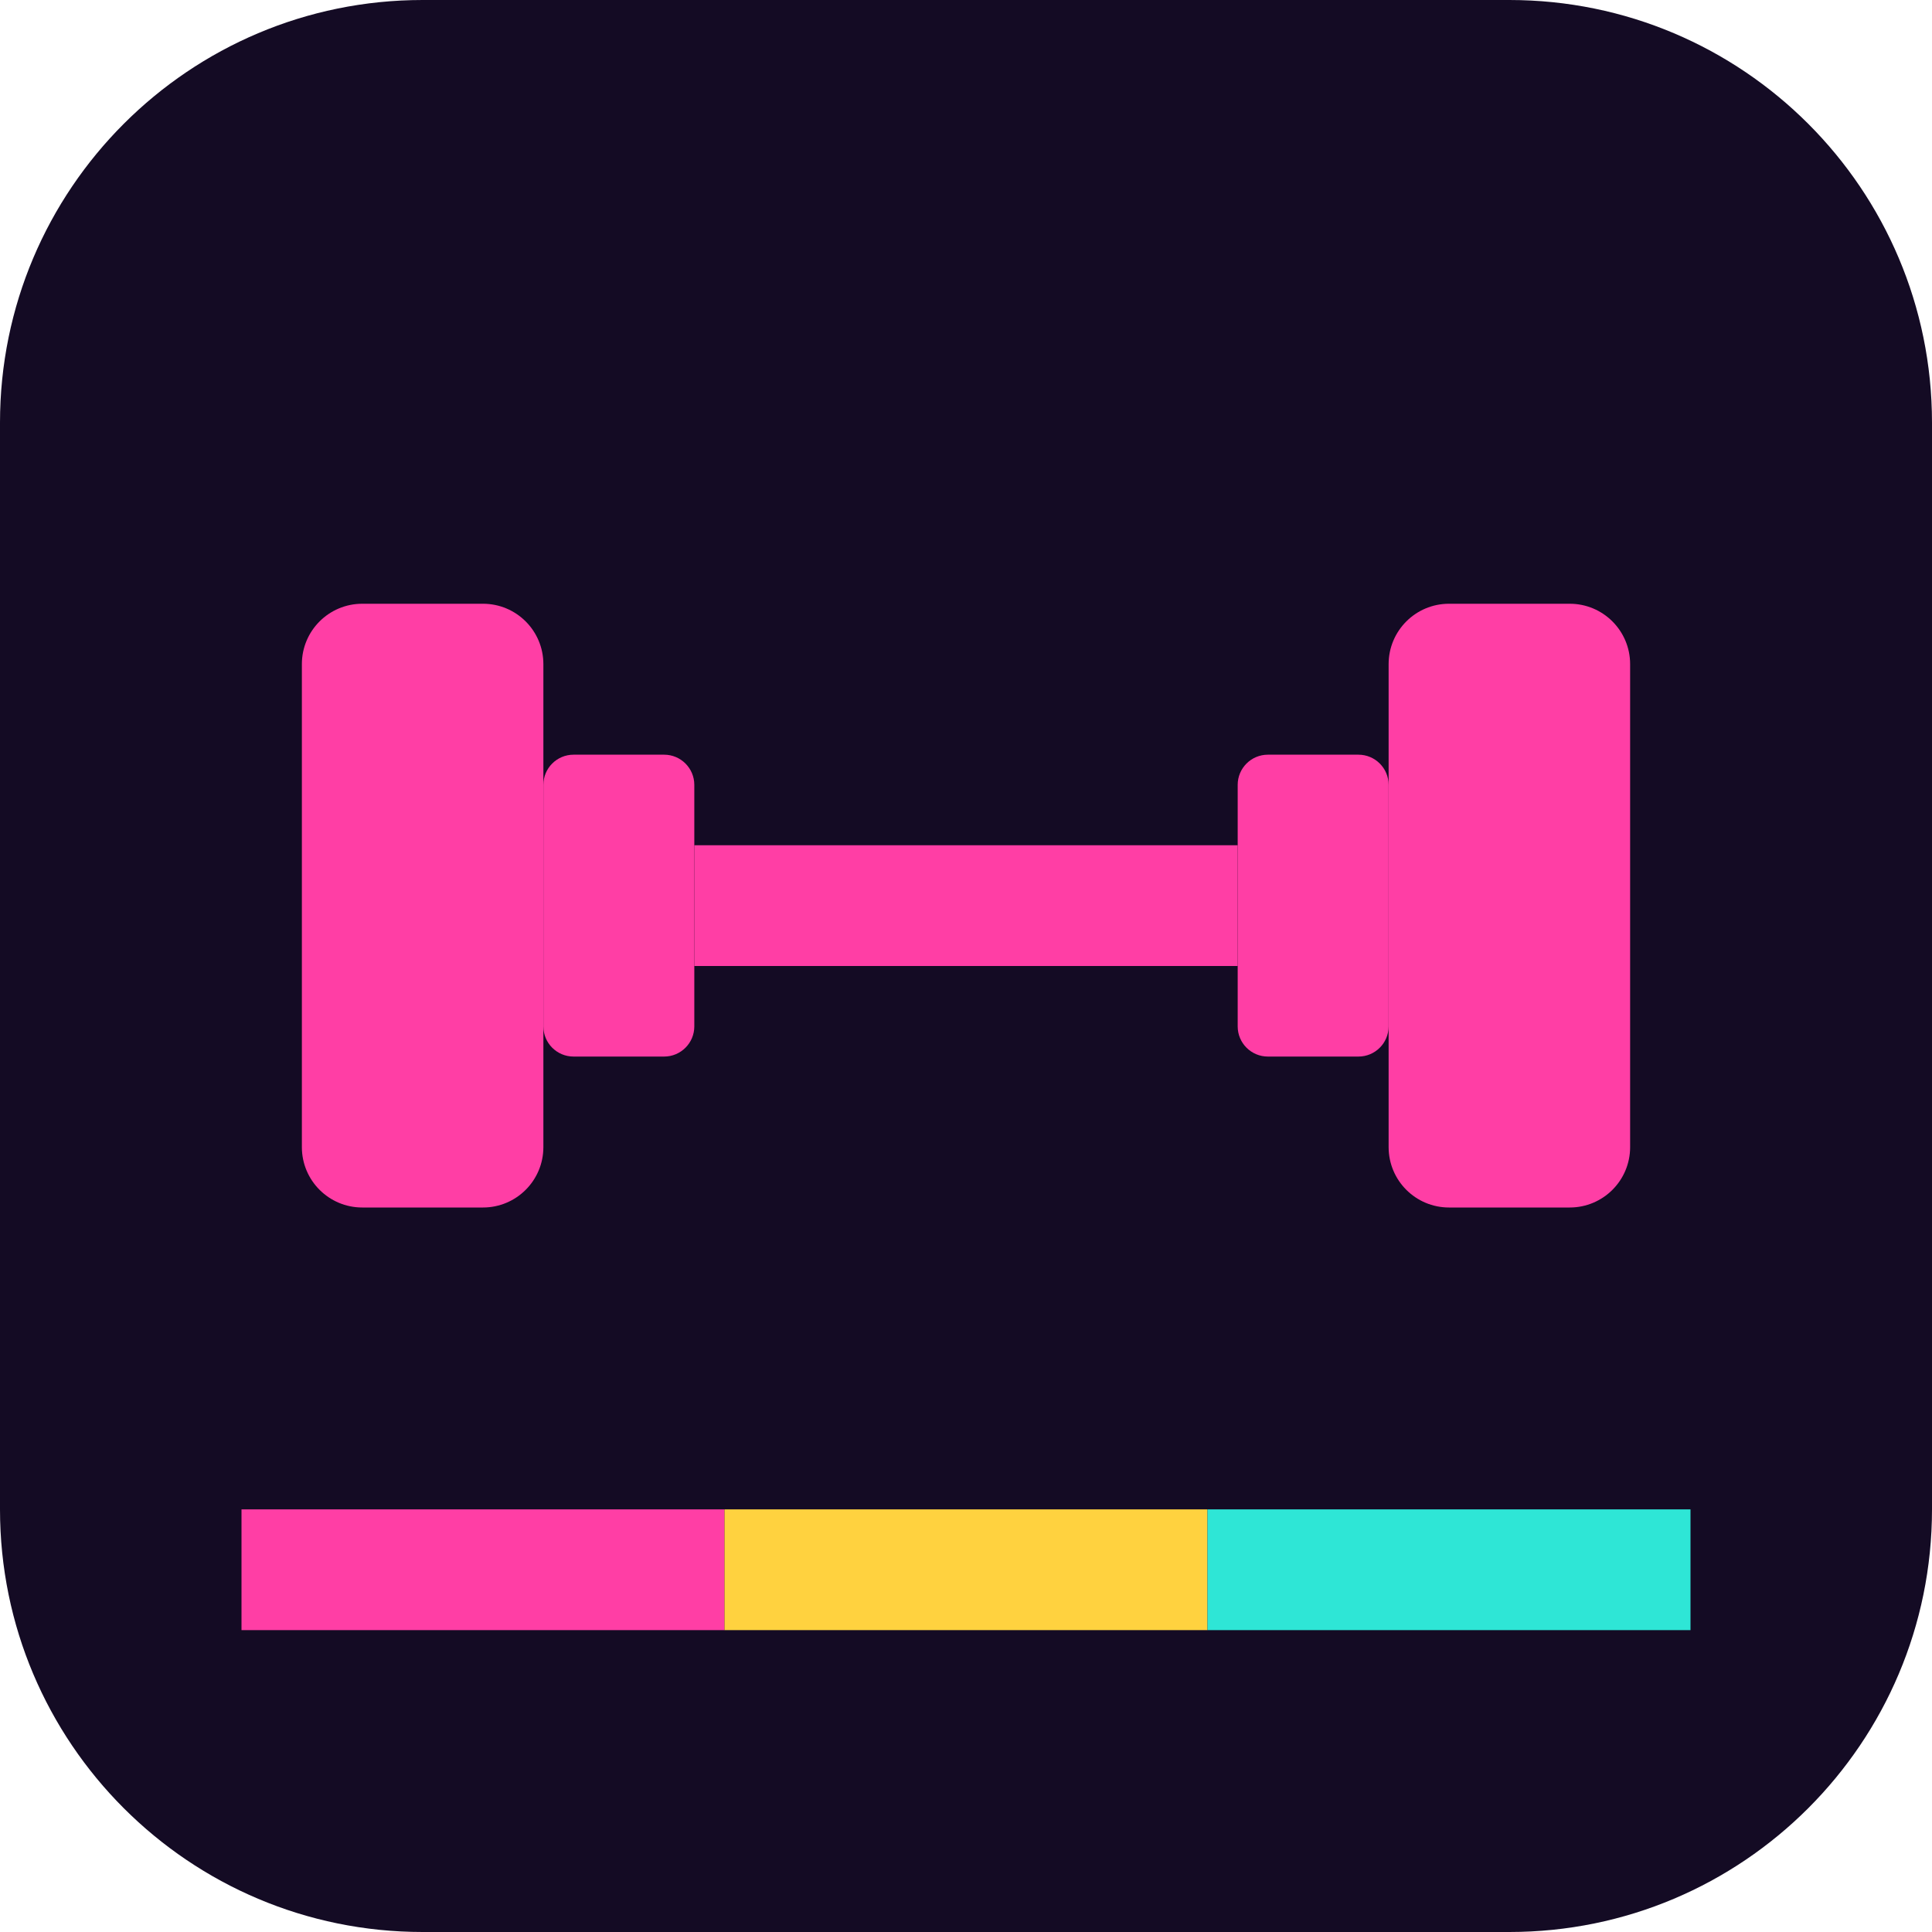
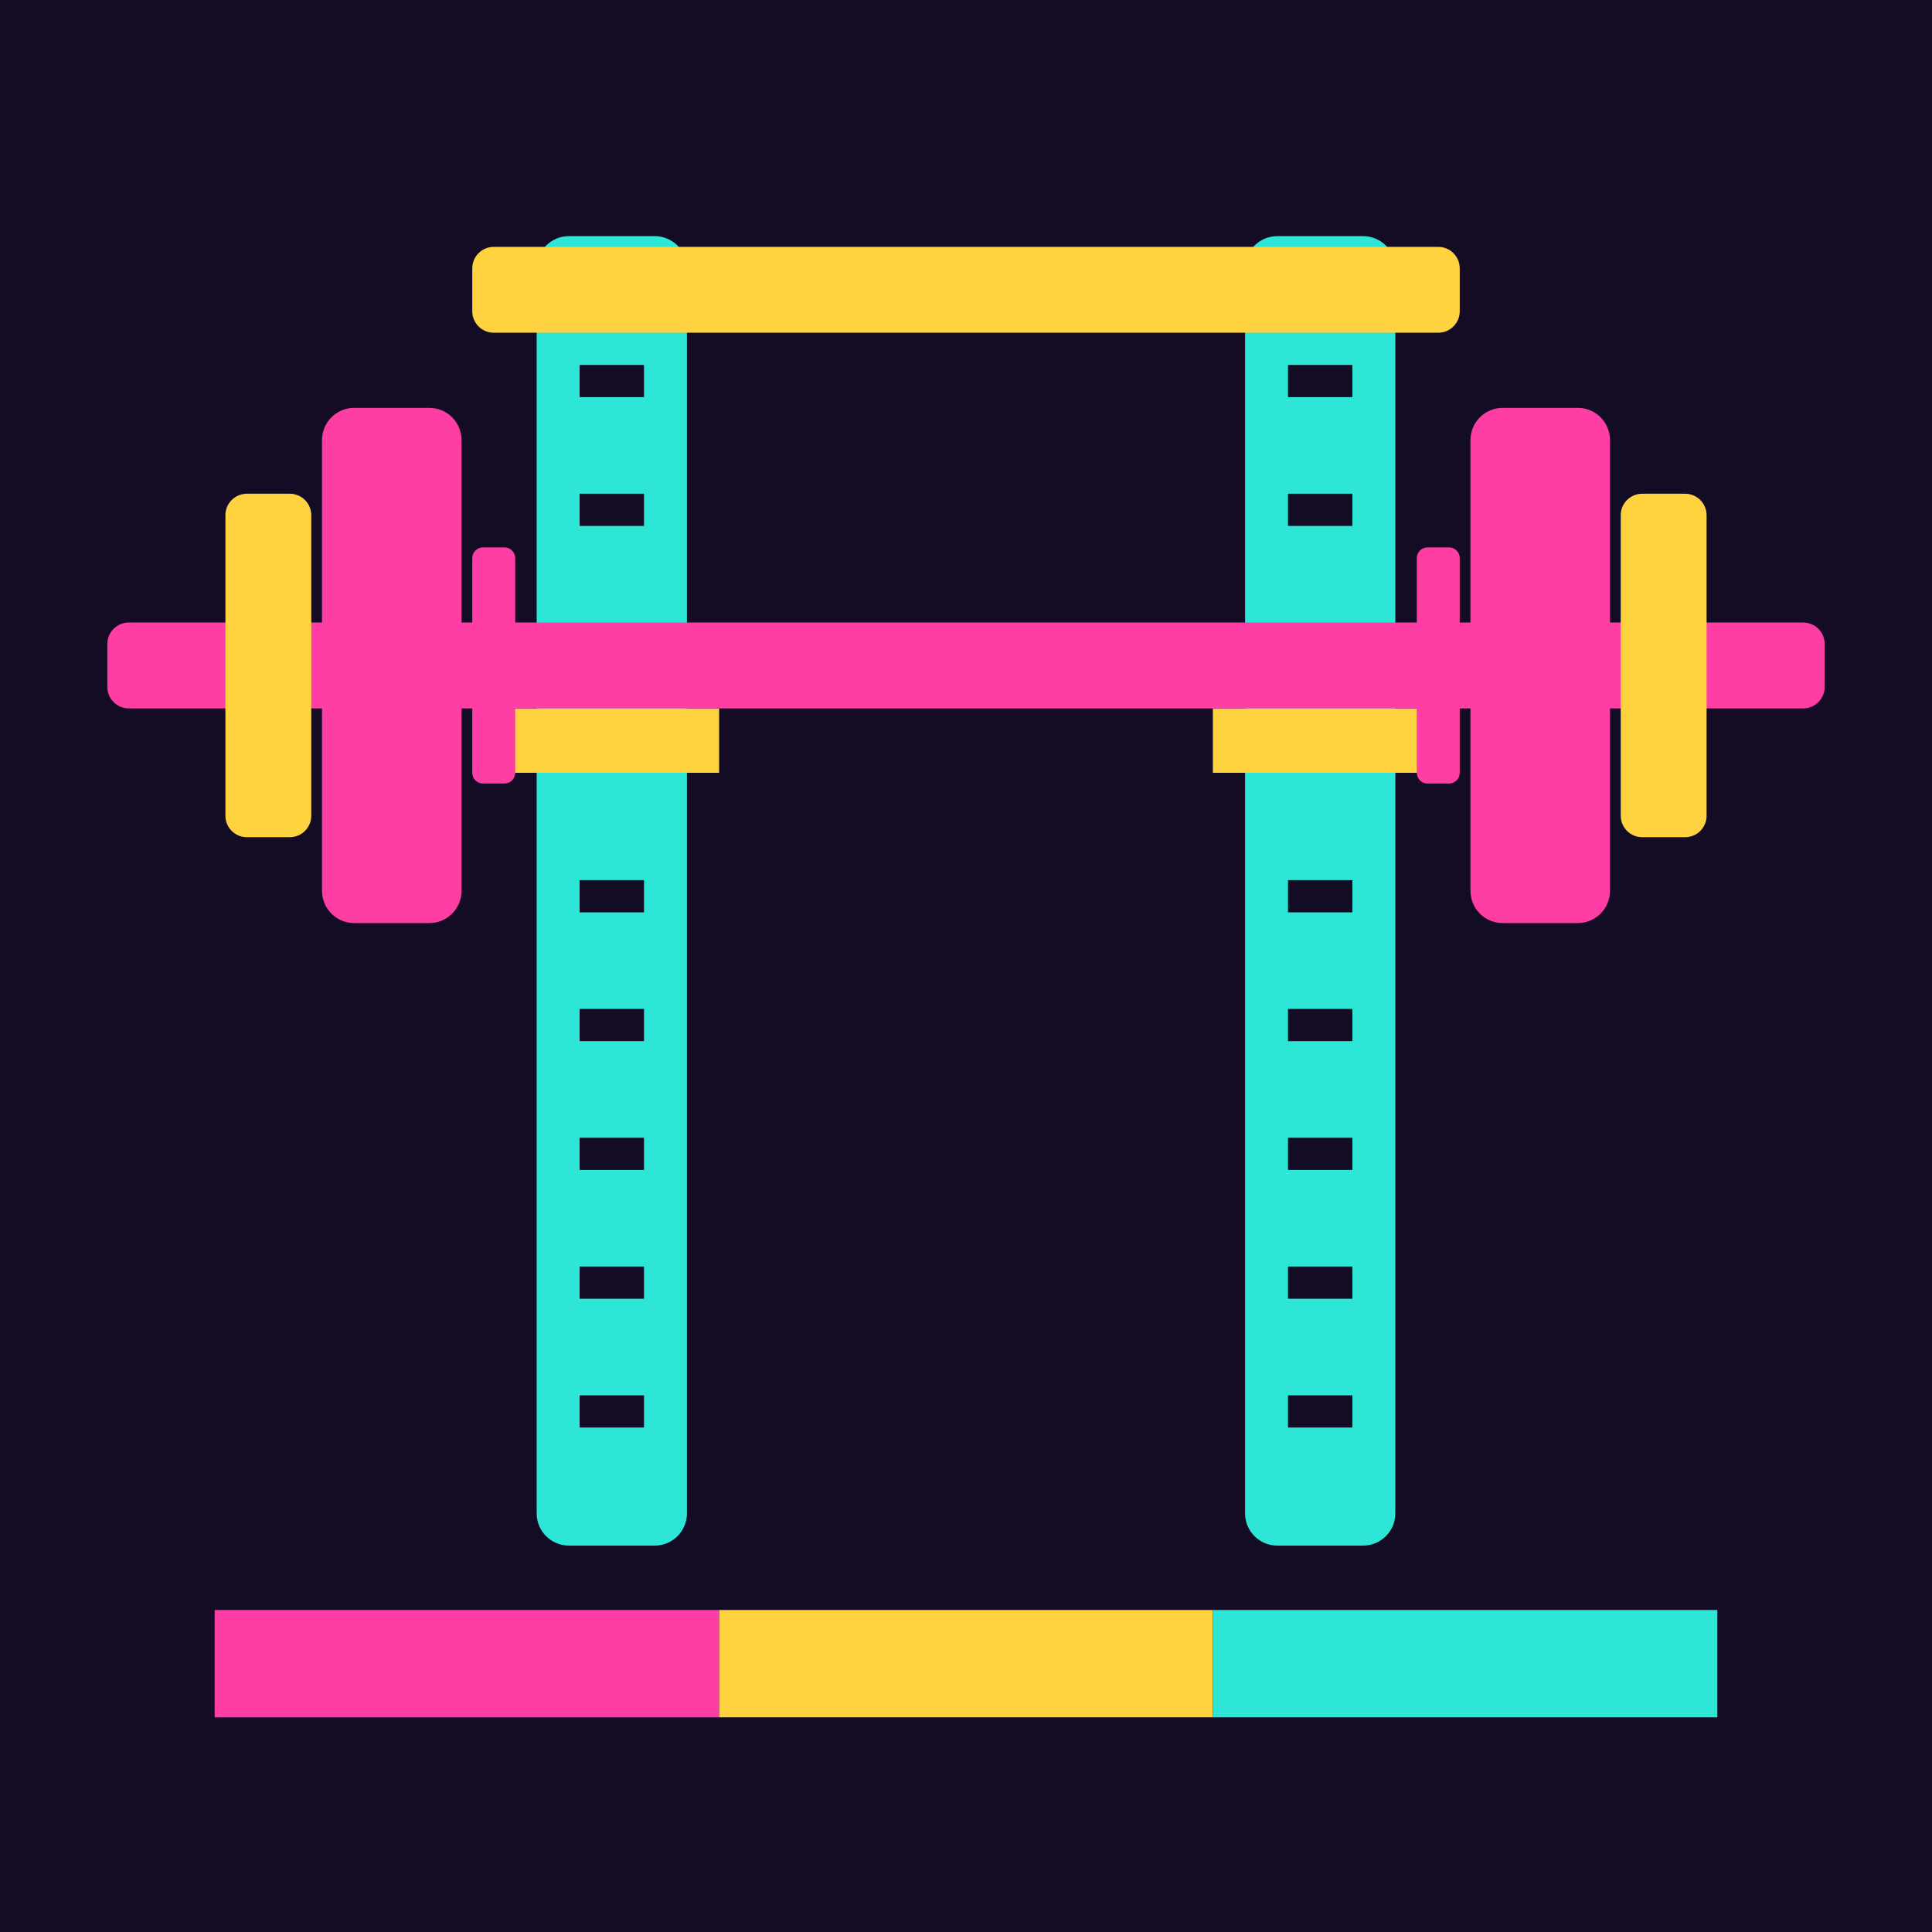
- <svg xmlns="http://www.w3.org/2000/svg" viewBox="0 0 64 64">
-   <rect width="64" height="64" rx="14" fill="#140B24" />
-   <rect x="8" y="50" width="16" height="4" fill="#FF3EA5" />
-   <rect x="24" y="50" width="16" height="4" fill="#FFD23F" />
-   <rect x="40" y="50" width="16" height="4" fill="#2EE6D6" />
-   <g fill="#FF3EA5">
-     <rect x="10" y="20" width="8" height="20" rx="2" />
-     <rect x="46" y="20" width="8" height="20" rx="2" />
-     <rect x="18" y="25" width="5" height="10" rx="1" />
-     <rect x="41" y="25" width="5" height="10" rx="1" />
-     <rect x="23" y="28" width="18" height="4" />
-   </g>
+ <svg xmlns="http://www.w3.org/2000/svg" viewBox="0 0 180 180">
+   <rect x="0" y="0" width="180" height="180" fill="#140B24" />
+   <rect x="50" y="22" width="14" height="122" rx="3" fill="#2EE6D6" />
+   <rect x="116" y="22" width="14" height="122" rx="3" fill="#2EE6D6" />
+   <rect x="54" y="34" width="6" height="3" fill="#140B24" />
+   <rect x="54" y="46" width="6" height="3" fill="#140B24" />
+   <rect x="54" y="82" width="6" height="3" fill="#140B24" />
+   <rect x="54" y="94" width="6" height="3" fill="#140B24" />
+   <rect x="54" y="106" width="6" height="3" fill="#140B24" />
+   <rect x="54" y="118" width="6" height="3" fill="#140B24" />
+   <rect x="54" y="130" width="6" height="3" fill="#140B24" />
+   <rect x="120" y="34" width="6" height="3" fill="#140B24" />
+   <rect x="120" y="46" width="6" height="3" fill="#140B24" />
+   <rect x="120" y="82" width="6" height="3" fill="#140B24" />
+   <rect x="120" y="94" width="6" height="3" fill="#140B24" />
+   <rect x="120" y="106" width="6" height="3" fill="#140B24" />
+   <rect x="120" y="118" width="6" height="3" fill="#140B24" />
+   <rect x="120" y="130" width="6" height="3" fill="#140B24" />
+   <rect x="47" y="66" width="20" height="6" fill="#FFD23F" />
+   <rect x="113" y="66" width="20" height="6" fill="#FFD23F" />
+   <rect x="44" y="23" width="92" height="8" rx="2" fill="#FFD23F" />
+   <rect x="10" y="58" width="160" height="8" rx="2" fill="#FF3EA5" />
+   <rect x="30" y="38" width="13" height="48" rx="3" fill="#FF3EA5" />
+   <rect x="137" y="38" width="13" height="48" rx="3" fill="#FF3EA5" />
+   <rect x="21" y="46" width="8" height="32" rx="2" fill="#FFD23F" />
+   <rect x="151" y="46" width="8" height="32" rx="2" fill="#FFD23F" />
+   <rect x="44" y="51" width="4" height="22" rx="1" fill="#FF3EA5" />
+   <rect x="132" y="51" width="4" height="22" rx="1" fill="#FF3EA5" />
+   <rect x="20" y="150" width="47" height="10" fill="#FF3EA5" />
+   <rect x="67" y="150" width="46" height="10" fill="#FFD23F" />
+   <rect x="113" y="150" width="47" height="10" fill="#2EE6D6" />
</svg>
